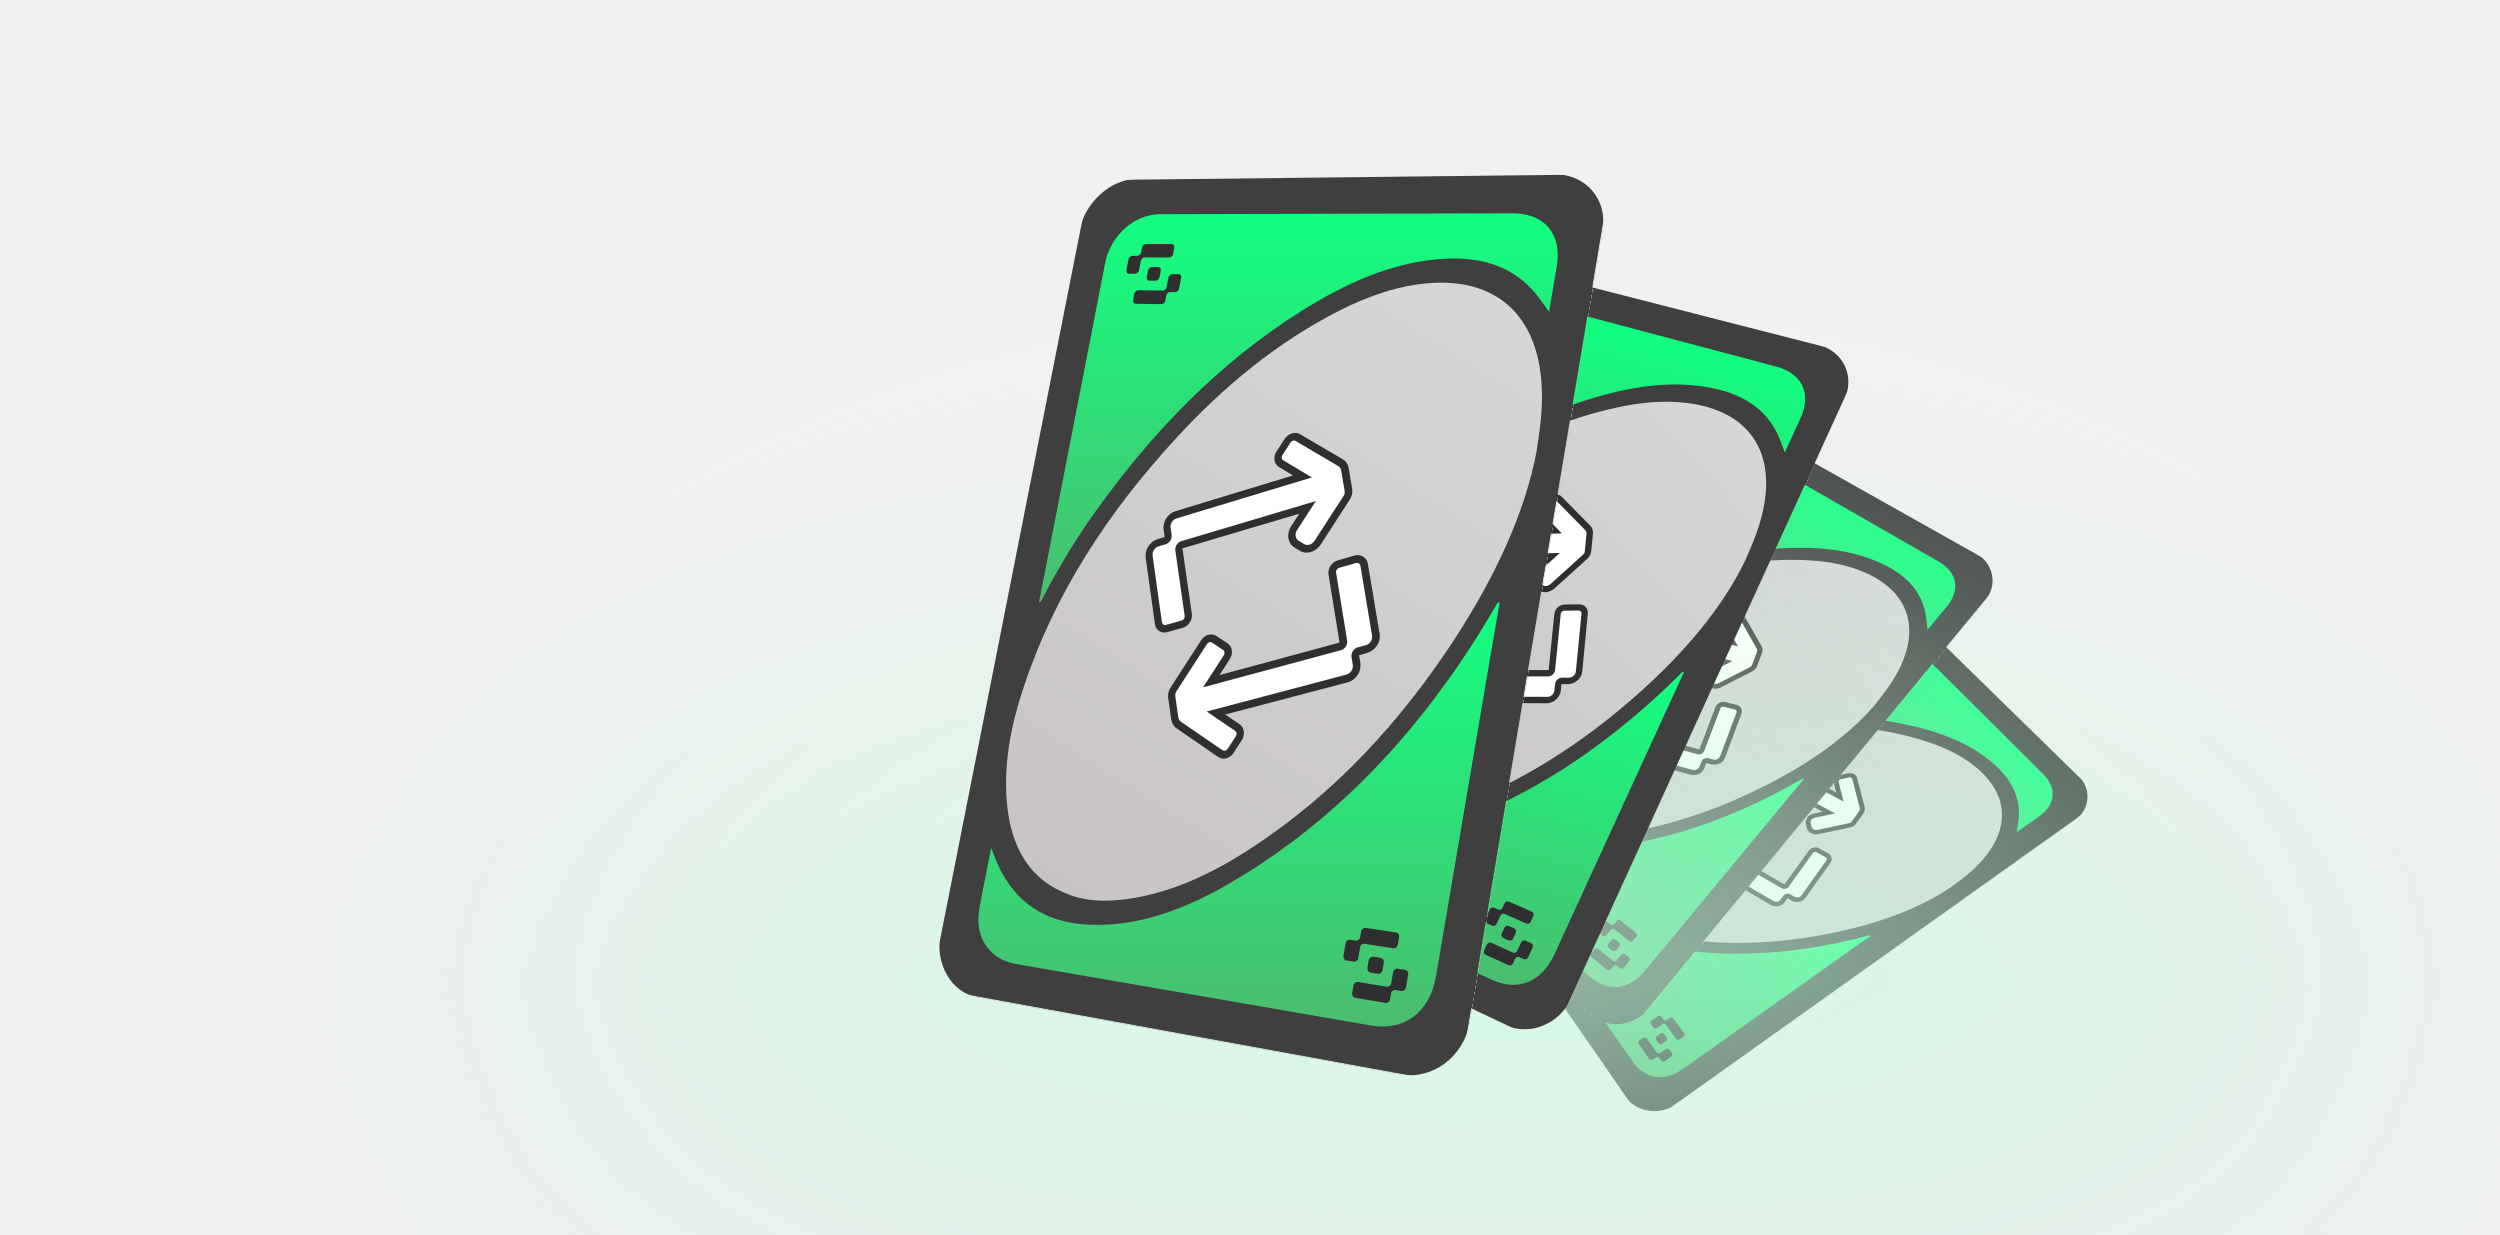
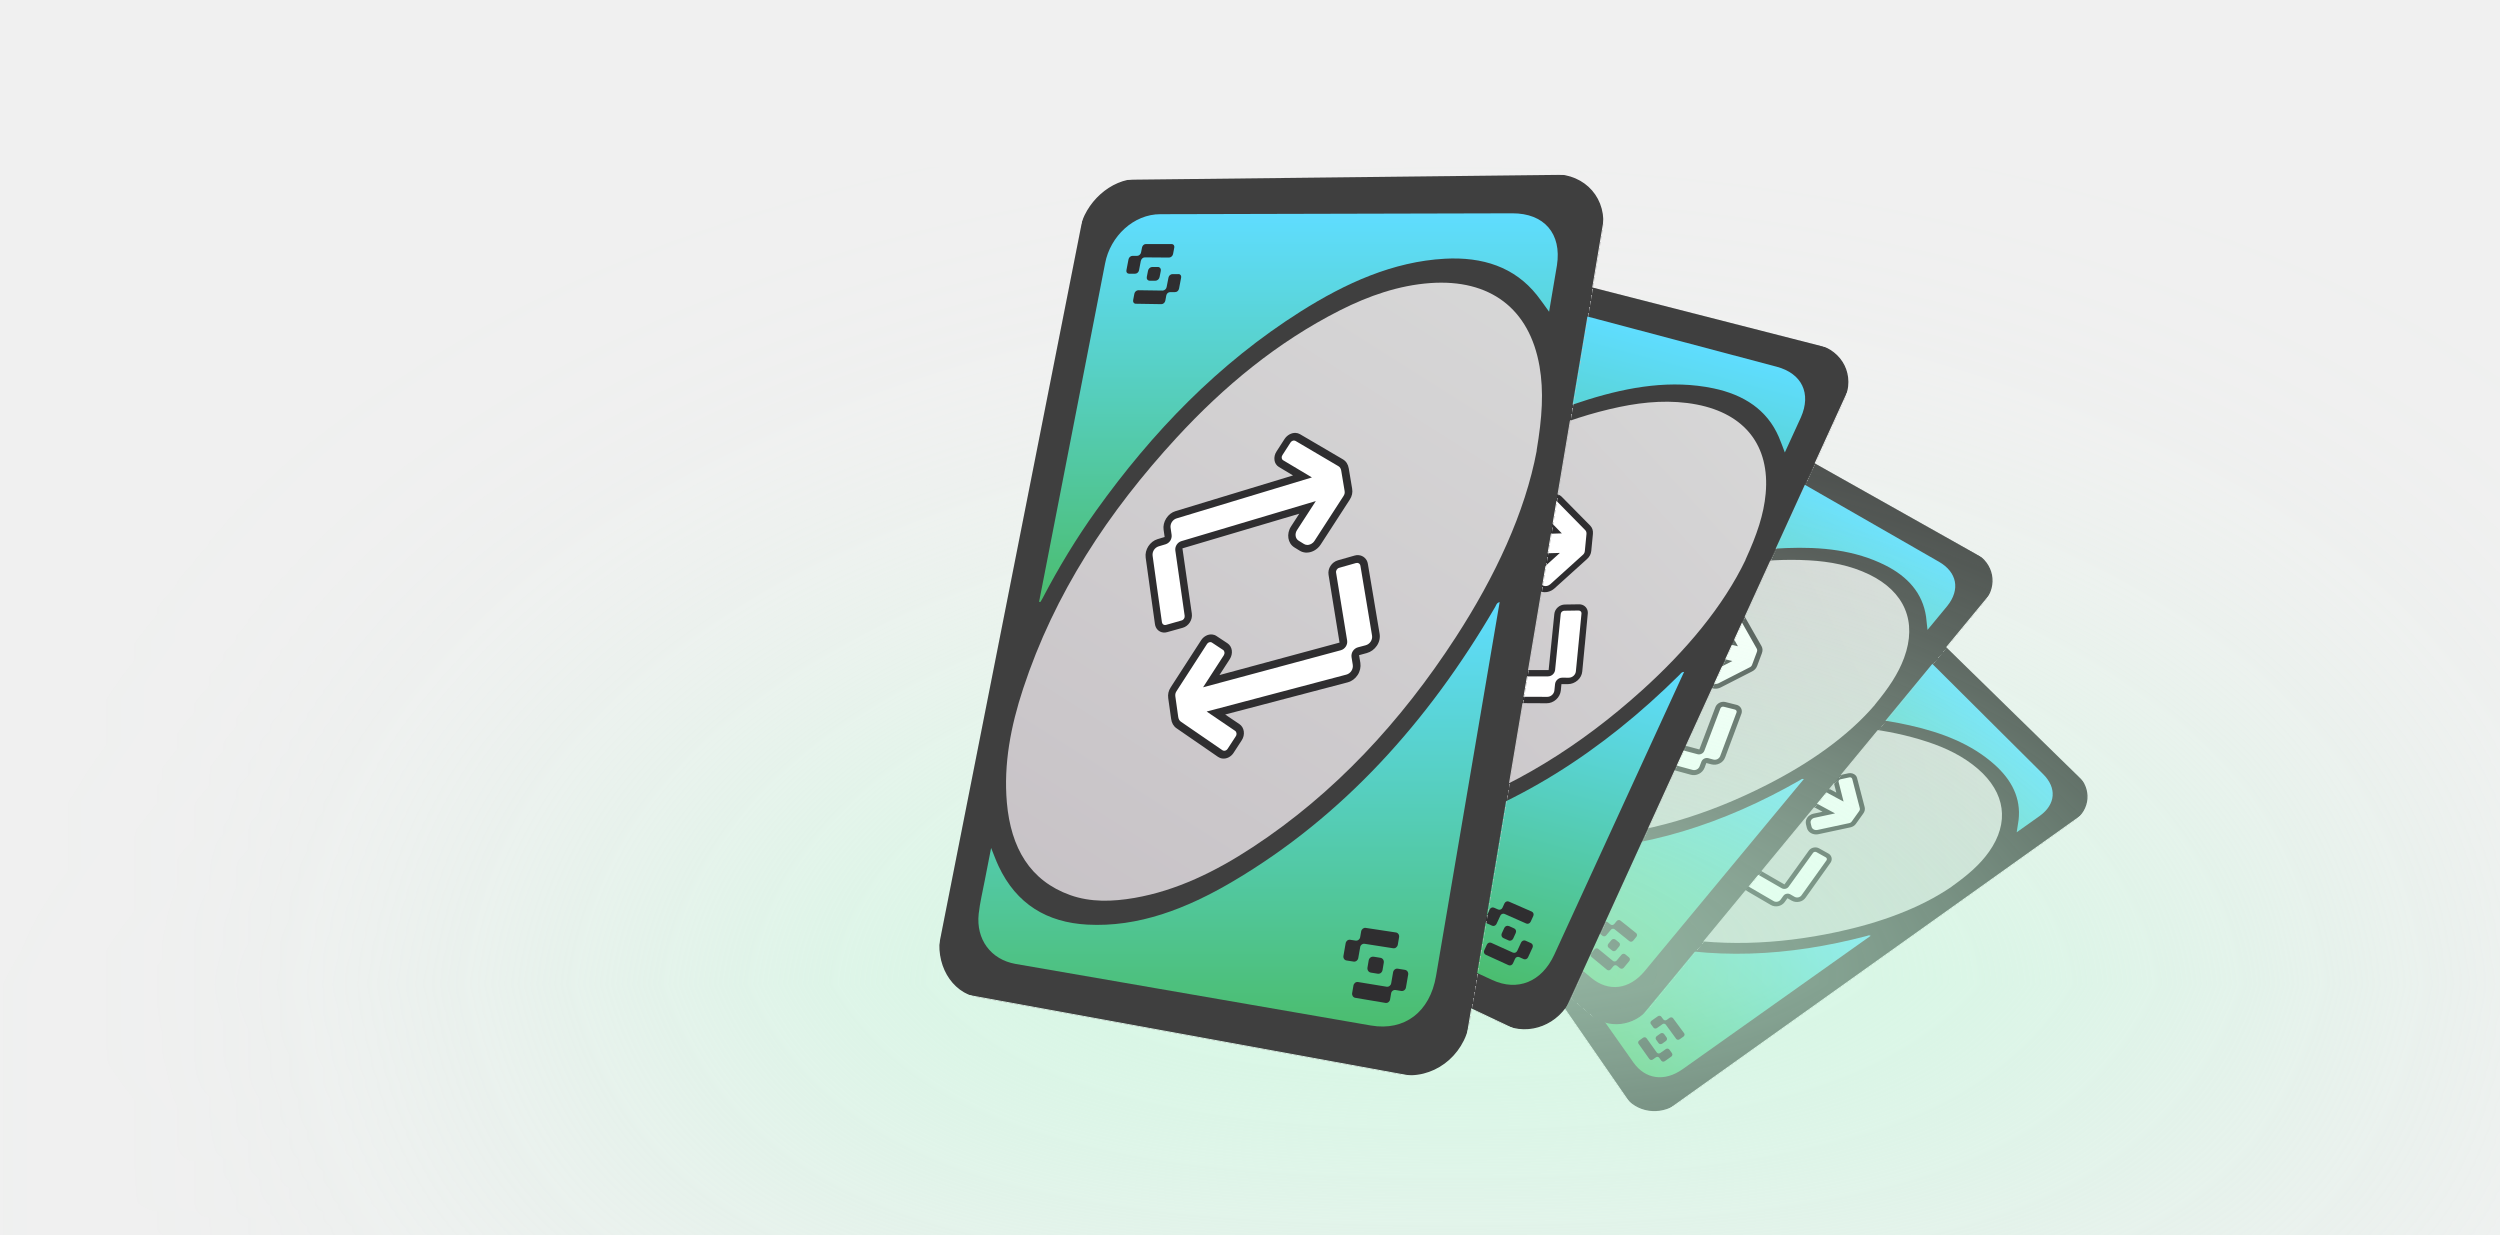
<svg xmlns="http://www.w3.org/2000/svg" xmlns:xlink="http://www.w3.org/1999/xlink" width="474" height="234" fill="none">
  <style>.B{fill:#fff}.C{fill:#2f2e30}.D{color-interpolation-filters:sRGB}.E{flood-opacity:0}.F{stroke:#fff}.G{fill:#3f3f3f}.H{stroke-width:.253}</style>
  <g clip-path="url(#W)">
    <mask id="A" maskUnits="userSpaceOnUse" x="279" y="111" width="117" height="100">
      <path d="M359.578 113.493l34.287 33.514c2.621 2.564 2.361 6.377-.613 8.495l-75.301 53.647c-3.262 2.326-7.688 1.658-9.844-1.461l-28.078-40.61c-1.758-2.54-.76-6.186 2.199-8.168l68.54-45.92c2.723-1.827 6.656-1.612 8.809.493l.001.01z" class="B F H" />
    </mask>
    <g mask="url(#A)">
      <g filter="url(#E)" class="G">
        <path d="M396.898 149.974l-39.806-38.919c-.774-.756-2.191-.828-3.168-.174l-75.116 50.321c-1.073.721-1.434 2.038-.807 2.941l32.594 47.157c.79 1.143 2.388 1.387 3.575.543l82.522-58.794c1.077-.765 1.162-2.148.206-3.085v.01z" />
      </g>
      <path d="M370.046 168.107c-6 4.109-13.659 6.874-21.785 8.608-11.404 2.434-22.691 2.839-33.65.569-5.072-1.048-9.794-2.689-13.793-5.505-2.106-1.487-3.931-3.207-5.001-5.459-2.103-4.44-1.003-8.671 2.37-12.699 2.875-3.428 6.564-5.919 10.608-7.96 10.33-5.215 21.361-7.468 32.945-7.948 8.043-.331 15.996.413 23.71 2.938 3.538 1.163 6.818 2.755 9.561 5.126 5.21 4.515 6.024 10.164 2.128 15.69-1.688 2.394-3.922 4.366-7.093 6.621v.019z" fill="url(#J)" />
      <path d="M317.17 139.883l2.27-1.525 30.691-20.674c2.626-1.79 6.336-1.685 8.511.499l28.742 28.6c2.607 2.587 2.387 5.696-.6 7.878l-4.42 3.142.358-2.321c.481-4.145-1.302-7.597-4.535-10.496-4.457-3.989-10.072-6.095-16.024-7.441-10.999-2.482-21.958-2.254-32.898-.445-3.93.648-7.773 1.602-11.561 2.793-.146.045-.287.075-.433.11l-.106-.125.005.005z" fill="url(#K)" />
      <path d="M354.681 177.432l-1.062.75-34.588 24.531c-3.431 2.434-7.068 1.944-9.339-1.271l-23.932-33.964c-1.67-2.377-1.234-5.249 1.081-7.102 1.007-.805 2.13-1.485 3.202-2.215l3.17-2.133-.865 2.063c-1.673 4.612-.62 8.583 2.445 12.011 3.919 4.377 9.372 6.806 15.453 8.367 14.168 3.64 28.84 2.9 43.682-1.008.218-.058.42-.219.748-.034l.005.005z" fill="url(#L)" />
      <path d="M317 199.681l-.493-.684c-.148-.205-.443-.243-.664-.092l-1.057.745c-.216.156-.511.109-.659-.096l-1.944-2.707c-.148-.205-.437-.237-.654-.091l-.725.514c-.217.156-.278.438-.13.643l2.047 2.877a.47.47 0 0 0 .653.091l.587-.415a.45.45 0 0 1 .639.105l.382.534c.147.205.447.248.664.092l1.23-.868c.216-.156.272-.443.124-.648zm-1.814-5.495c.216-.156.511-.109.654.091l1.958 2.683c.147.205.442.242.663.091l.726-.514c.216-.156.272-.443.12-.643l-2.085-2.828c-.142-.2-.437-.237-.654-.092l-.552.392a.47.47 0 0 1-.654-.091l-.376-.51c-.143-.2-.438-.237-.649-.086l-1.216.854c-.216.155-.262.433-.115.628l.488.67c.143.199.437.237.654.091l1.048-.736h-.01zm.331 1.865l.468.649c.157.215.097.517-.134.677l-.696.496c-.231.16-.541.117-.689-.097l-.473-.655c-.152-.21-.092-.512.134-.677l.692-.49c.23-.161.535-.113.688.097h.01zm39.732-71.495l-.504-.503c-.146-.156-.421-.173-.608-.046l-.924.622c-.192.132-.462.11-.613-.041l-1.949-2.007c-.146-.146-.416-.168-.604-.041l-.63.429c-.187.127-.225.356-.079.502l2.055 2.122c.151.151.416.168.608.036l.51-.348a.46.46 0 0 1 .589.055l.388.387c.141.161.416.178.608.046l1.073-.73c.192-.132.22-.351.074-.507l.006.024zm-1.997-4.163c.187-.127.462-.11.603.041l1.959 1.988c.151.151.426.168.613.041l.63-.429c.188-.127.221-.352.07-.503l-2.089-2.088c-.136-.156-.411-.173-.599-.046l-.485.325c-.188.127-.463.11-.604-.041l-.377-.378c-.146-.146-.416-.168-.604-.04l-1.063.72c-.187.127-.216.347-.07.493l.494.493c.141.151.411.173.598.046l.909-.617.015-.005zm.42 1.422l.478.478c.151.161.113.4-.084.537l-.611.409c-.197.137-.486.114-.642-.042l-.478-.478c-.147-.165-.114-.4.088-.531l.611-.41c.197-.136.487-.114.638.037z" class="C" />
      <path d="M325.151 152.26a.73.73 0 0 1-.001-.916l2.539-3.365 2.123-2.807a1.51 1.51 0 0 1 1.865-.405l.745.402a.51.51 0 0 0 .624-.14l.505-.677c.199-.269.507-.456.858-.535a1.44 1.44 0 0 1 1.007.13l13.422 7.176-.702-2.791c-.105-.429.206-.862.708-.97l1.685-.366c.345-.074.715.029.928.27.085.085.137.194.17.313l1.442 5.544c.077.295.007.607-.191.896l-1.382 1.936c-.198.278-.459.438-.819.516l-6.013 1.282c-.526.114-1.084-.053-1.403-.429-.121-.141-.209-.305-.248-.477l-.166-.7c-.155-.661.332-1.328 1.082-1.484l2.804-.6-13.28-7.196a.52.52 0 0 0-.628.135l-4.557 6.077c-.289.379-.853.501-1.256.269l-1.641-.916a.8.8 0 0 1-.221-.182l.001.01z" class="B" />
      <path d="M351.095 147.525a.4.4 0 0 1 .088.155l1.433 5.543c.054.207-.004.406-.131.584l-1.383 1.936c-.132.183-.281.282-.52.329l-6.008 1.287c-.371.078-.731-.044-.939-.29-.081-.09-.137-.194-.165-.318l-.166-.699c-.105-.439.221-.886.722-.995l3.906-.834-14.225-7.692a1.01 1.01 0 0 0-1.251.275l-4.557 6.076c-.141.193-.424.253-.628.135l-1.636-.911c-.044-.025-.079-.051-.11-.091-.106-.125-.111-.311-.003-.46l2.544-3.379 2.118-2.803a1.01 1.01 0 0 1 1.247-.27l.745.402a1.01 1.01 0 0 0 1.246-.27l.506-.677a1.01 1.01 0 0 1 1.247-.27l14.366 7.691-.944-3.738c-.054-.217.101-.433.355-.485l1.684-.366a.5.5 0 0 1 .469.136m.736-.505c-.328-.356-.876-.513-1.397-.405l-1.685.366c-.36.079-.663.271-.867.545a1.07 1.07 0 0 0-.19.906l.461 1.844-12.483-6.665c-.397-.217-.874-.274-1.341-.169s-.877.353-1.147.714l-.505.676-.746-.402c-.81-.438-1.925-.199-2.483.54l-2.113 2.798-.01.01-2.534 3.359c-.326.428-.326.981-.002 1.372.091.11.201.201.331.273l1.636.921c.611.345 1.459.162 1.889-.409l4.556-6.087 12.342 6.696-1.705.365c-.998.213-1.645 1.101-1.44 1.974l.166.7a1.5 1.5 0 0 0 .331.645c.43.497 1.17.722 1.872.575l6.018-1.287c.482-.1.848-.334 1.107-.705l1.383-1.936c.273-.384.36-.803.256-1.203l-1.448-5.548c-.043-.168-.131-.332-.257-.468l.005.005z" class="C" />
      <path d="M319.731 167.344a.74.74 0 0 1-.146-.327l-1.056-5.72c-.052-.3.027-.611.245-.899l1.446-1.92c.204-.274.464-.433.81-.507l6.315-1.362c.345-.074.701.034.903.284a.73.73 0 0 1 .156.318l.305 1.487c.045.217-.008.431-.15.623a.99.99 0 0 1-.592.371l-3.224.686 13.333 7.668c.218.123.511.062.652-.139l4.631-6.423c.283-.394.867-.515 1.305-.278l1.745.973c.089.051.169.112.24.192.243.281.258.668.036.971l-2.557 3.584-2.175 3.051a1.54 1.54 0 0 1-1.977.417l-.797-.462c-.109-.062-.232-.08-.358-.054s-.233.092-.304.192l-.524.736c-.434.605-1.325.791-1.972.411l-13.494-7.867.558 2.904c.086.448-.25.904-.751 1.013l-1.7.361c-.355.073-.711-.044-.909-.299l.006.015z" class="B" />
      <path d="M346.279 162.64c.116.136.131.332.018.486l-2.567 3.593-2.171 3.037c-.288.408-.882.529-1.32.273l-.796-.463c-.433-.251-1.022-.125-1.315.278l-.528.73c-.293.404-.882.53-1.315.278l-14.395-8.377.742 3.879c.045.227-.125.457-.378.509l-1.7.361c-.18.039-.358-.025-.454-.15a.42.42 0 0 1-.078-.163l-1.061-5.715c-.035-.206.029-.401.166-.588l1.446-1.92a.83.83 0 0 1 .52-.328l6.32-1.358c.181-.039.354.02.455.14.04.04.061.1.073.159l.304 1.487c.045.217-.12.442-.368.499l-4.305.922 14.239 8.202c.432.251 1.022.125 1.31-.274l4.63-6.432c.141-.202.434-.262.652-.139l1.746.973c.044.026.084.056.115.096m.745-.523c-.096-.116-.217-.217-.356-.289l-1.745-.973c-.318-.175-.687-.229-1.057-.151s-.683.28-.886.564l-4.63 6.422-12.432-7.138 2.138-.457c.36-.078.678-.275.886-.554a1.15 1.15 0 0 0 .219-.934l-.304-1.487c-.035-.178-.117-.337-.229-.477-.308-.366-.837-.532-1.358-.423l-6.31 1.357a1.77 1.77 0 0 0-1.103.69l-1.447 1.92c-.288.379-.4.792-.325 1.201l1.051 5.714a1.11 1.11 0 0 0 .224.491c.299.385.838.561 1.364.448l1.699-.36c.365-.074.683-.281.896-.564s.296-.628.229-.954l-.376-1.929 12.589 7.353c.418.246.925.324 1.422.22a2.01 2.01 0 0 0 1.208-.766l.524-.735.801.458c.423.241.929.319 1.431.219s.93-.376 1.203-.77l2.171-3.046.009-.01 2.553-3.589c.321-.452.295-1.04-.064-1.456l.005.005z" class="C" />
    </g>
  </g>
  <g clip-path="url(#X)">
    <mask id="B" maskUnits="userSpaceOnUse" x="259" y="78" width="119" height="117">
      <path d="M329.224 79.493l45.229 25.431c3.458 1.946 4.255 6.004 1.74 9.052l-63.69 77.171c-2.759 3.346-7.572 3.887-10.7 1.23l-40.726-34.587c-2.55-2.163-2.527-6.254.01-9.154l58.787-67.201c2.334-2.672 6.506-3.55 9.347-1.952l.003.01z" class="B F H" />
    </mask>
    <g mask="url(#B)">
      <g filter="url(#F)" class="G">
        <path d="M378.455 107.175l-52.512-29.534c-1.022-.573-2.524-.252-3.361.706l-64.428 73.644c-.92 1.053-.928 2.531-.02 3.3l47.281 40.166c1.146.974 2.885.781 3.89-.434l69.796-84.576c.911-1.1.612-2.57-.649-3.282l.003.01z" />
      </g>
      <path d="M355.465 133.653c-5.122 5.975-12.353 11.011-20.362 15.1-11.24 5.739-22.925 9.324-35.016 10.02-5.597.325-10.992-.068-15.961-1.892-2.619-.964-5.008-2.25-6.757-4.305-3.442-4.052-3.478-8.783-1.08-13.938 2.046-4.39 5.204-8.027 8.86-11.293 9.337-8.345 20.238-13.79 32.213-17.537 8.314-2.599 16.837-4.049 25.607-3.57 4.025.226 7.9.971 11.431 2.681 6.711 3.26 9.145 8.937 6.62 15.806-1.095 2.975-2.877 5.662-5.561 8.907l.006.021z" fill="url(#M)" />
      <path d="M292.285 118.959l1.946-2.23 26.292-30.208c2.243-2.607 6.151-3.536 9.036-1.862l38.057 21.846c3.45 1.975 4.091 5.286 1.58 8.403l-3.741 4.523-.276-2.527c-.659-4.467-3.489-7.576-7.68-9.701-5.777-2.922-12.237-3.551-18.836-3.291-12.192.487-23.585 3.794-34.515 8.751-3.926 1.778-7.676 3.851-11.302 6.157-.14.088-.279.159-.422.237l-.146-.101.007.003z" fill="url(#N)" />
      <path d="M342.015 147.704l-.9 1.082-29.286 35.331c-2.904 3.506-6.844 4.012-10.119 1.287l-34.53-28.801c-2.412-2.016-2.761-5.141-.859-7.726.827-1.124 1.81-2.149 2.726-3.213l2.717-3.117c-.131.936-.262 1.669-.327 2.399-.456 5.29 1.756 9.146 5.921 11.87 5.322 3.478 11.703 4.49 18.496 4.418 15.831-.164 30.962-5.046 45.381-13.289.213-.121.378-.346.773-.244l.007.003z" fill="url(#O)" />
      <path d="M308.856 181.516l-.708-.577c-.212-.173-.53-.129-.719.091l-.897 1.075c-.182.223-.504.256-.716.084l-2.79-2.286c-.212-.172-.524-.125-.709.088l-.614.741c-.183.223-.167.536.044.708l2.945 2.434c.212.173.531.129.709-.088l.497-.598c.182-.224.486-.242.698-.069l.549.452c.211.172.537.133.719-.091l1.043-1.251c.182-.224.16-.54-.051-.713zm-3.435-5.236c.182-.223.504-.257.709-.088l2.798 2.256c.212.173.531.13.72-.09l.614-.741c.183-.223.16-.539-.055-.706l-2.971-2.372c-.205-.169-.524-.126-.709.088l-.468.564c-.179.217-.497.26-.709.087l-.536-.427c-.205-.169-.524-.125-.702.092l-1.032 1.233c-.183.223-.153.526.055.689l.698.563c.205.169.524.125.709-.088l.889-1.062-.01.002zm.867 1.858l.671.547c.225.181.246.514.05.746l-.59.713c-.196.232-.531.274-.746.091l-.678-.551c-.218-.177-.24-.51-.05-.746l.586-.706c.196-.232.528-.268.746-.092l.011-.002zm21.51-85.867l-.667-.385c-.197-.122-.489-.063-.649.123l-.791.908c-.165.192-.453.244-.653.129l-2.6-1.552c-.194-.112-.482-.059-.642.126l-.539.624c-.16.185-.136.436.058.547l2.743 1.643c.2.115.482.059.646-.133l.435-.507a.5.5 0 0 1 .631-.107l.514.297c.193.128.485.069.649-.123l.917-1.064c.164-.192.132-.429-.065-.551l.013.024zm-3.256-3.792c.161-.186.453-.244.643-.126l2.604 1.529c.2.116.492.057.653-.129l.538-.624c.161-.186.132-.429-.068-.545l-2.769-1.598c-.186-.124-.478-.065-.638.12l-.417.476c-.161.186-.453.244-.642.126l-.501-.289c-.193-.112-.482-.059-.642.126l-.909 1.051c-.161.185-.129.423.065.535l.653.377c.19.118.479.065.639-.12l.777-.9.014-.009zm.839 1.368l.634.366c.203.126.23.386.063.584l-.524.599c-.168.198-.477.256-.684.136l-.634-.366c-.199-.132-.23-.386-.056-.58l.524-.599c.168-.198.477-.256.677-.14z" class="C" />
      <path d="M304.093 129.662a.79.79 0 0 1-.256-.957l1.711-4.229 1.433-3.529c.286-.695 1.103-1.125 1.836-.946l.892.212a.55.55 0 0 0 .612-.321l.339-.849c.132-.337.402-.619.746-.8s.732-.235 1.09-.146l16.04 3.741-1.516-2.72c-.229-.419-.025-.959.469-1.213l1.659-.854c.34-.174.756-.17 1.045.022.114.066.199.165.266.28l3.061 5.391c.163.288.177.633.051.99l-.903 2.411c-.129.347-.356.587-.711.77l-5.927 3.024c-.518.266-1.148.247-1.586-.056a1.2 1.2 0 0 1-.393-.429l-.37-.685c-.347-.647-.025-1.482.715-1.855l2.764-1.412-15.899-3.803a.56.56 0 0 0-.618.317l-3.062 7.629c-.195.477-.751.762-1.237.633l-1.972-.498c-.102-.024-.192-.068-.282-.128l.003.01z" class="B" />
      <path d="M329.89 117.445a.45.45 0 0 1 .134.137l3.051 5.393c.115.202.11.426.027.648l-.903 2.411a.83.83 0 0 1-.452.489l-5.92 3.029c-.365.185-.777.158-1.063-.04a.76.76 0 0 1-.261-.286l-.37-.686c-.232-.429-.017-.987.477-1.241l3.848-1.967-17.024-4.056c-.493-.116-1.039.167-1.231.638l-3.061 7.629c-.094.24-.372.383-.619.317l-1.965-.495a.37.37 0 0 1-.141-.064c-.146-.101-.203-.295-.131-.481l1.712-4.244 1.429-3.523c.188-.465.734-.748 1.227-.632l.892.212c.494.116 1.04-.167 1.228-.631l.339-.85c.188-.464.734-.747 1.227-.631l17.172 4.015-2.033-3.643c-.118-.211-.016-.481.234-.606l1.659-.854a.54.54 0 0 1 .528.01m.628-.733c-.443-.281-1.06-.292-1.574-.032l-1.659.854c-.354.183-.617.469-.753.812s-.112.702.054 1l.999 1.799-14.916-3.471a2.08 2.08 0 0 0-1.449.199c-.46.241-.818.615-.999 1.067l-.339.849-.892-.211c-.969-.231-2.068.331-2.444 1.26l-1.426 3.517-.007.013-1.708 4.221c-.222.538-.066 1.117.382 1.434a1.26 1.26 0 0 0 .422.194l1.968.504c.736.189 1.571-.24 1.86-.957l3.059-7.639 14.776 3.542-1.679.86c-.984.502-1.411 1.612-.953 2.466l.37.686a1.64 1.64 0 0 0 .526.582c.589.398 1.426.427 2.118.076l5.931-3.031c.476-.239.792-.587.96-1.046l.903-2.412c.178-.478.151-.94-.069-1.329l-3.068-5.395c-.092-.163-.23-.31-.4-.416l.007.004z" class="C" />
      <path d="M302.651 146.948a.81.81 0 0 1-.244-.301l-2.706-5.683c-.138-.299-.142-.647.004-1.009l.975-2.412c.136-.343.363-.583.704-.757l6.22-3.192c.34-.174.742-.162 1.024.043.106.078.195.172.252.289l.735 1.469c.107.214.112.453.018.693a1.07 1.07 0 0 1-.516.554l-3.177 1.62 16.085 4.281a.55.55 0 0 0 .643-.328l3.041-8.011c.186-.491.763-.781 1.287-.656l2.097.528a1.02 1.02 0 0 1 .305.134c.332.226.457.626.309 1.005l-1.669 4.463-1.419 3.798c-.285.755-1.157 1.203-1.95.99l-.962-.26c-.132-.034-.265-.019-.39.044s-.218.161-.263.286l-.342.915a1.66 1.66 0 0 1-1.946.983l-16.311-4.444 1.398 2.879c.215.445-.008 1.016-.502 1.27l-1.675.853c-.351.176-.756.153-1.035-.058l.01.014z" class="B" />
      <path d="M329.087 134.595a.42.42 0 0 1 .155.503l-1.677 4.475-1.419 3.783a1.1 1.1 0 0 1-1.303.654l-.962-.26a1.11 1.11 0 0 0-1.296.659l-.348.911a1.11 1.11 0 0 1-1.297.659l-17.394-4.725 1.862 3.847c.111.225-.003.513-.253.638l-1.675.853c-.178.092-.382.075-.517-.029-.05-.037-.092-.087-.128-.149l-2.709-5.677c-.094-.206-.083-.427.008-.661l.975-2.412c.093-.224.222-.369.451-.489l6.227-3.189c.177-.091.374-.079.514.019.053.03.092.087.12.145l.736 1.47c.107.213-.002.496-.246.625l-4.241 2.169 17.181 4.585c.523.142 1.104-.155 1.293-.652l3.039-8.021c.091-.251.379-.396.643-.328l2.097.528c.054.014.104.035.147.068m.632-.756c-.133-.093-.287-.166-.452-.202l-2.097-.528a1.65 1.65 0 0 0-1.148.138c-.365.185-.635.484-.768.837l-3.041 8.011-14.996-3.98 2.107-1.076c.355-.183.632-.478.771-.827s.13-.718-.032-1.039l-.735-1.469a1.18 1.18 0 0 0-.372-.434c-.425-.296-1.024-.321-1.539-.062l-6.216 3.186c-.466.237-.775.572-.959 1.03l-.975 2.413c-.195.477-.196.94-.003 1.346l2.699 5.679c.085.176.209.331.371.45.421.319 1.033.353 1.551.087l1.676-.853a1.61 1.61 0 0 0 .778-.84c.143-.355.134-.74-.027-1.061l-.933-1.912 15.22 4.161c.506.14 1.057.079 1.547-.169s.86-.658 1.049-1.139l.341-.915.966.254a2.24 2.24 0 0 0 1.557-.171c.497-.244.867-.654 1.042-1.142l1.416-3.793.007-.012 1.663-4.467c.209-.562.017-1.17-.475-1.505l.007.004z" class="C" />
    </g>
  </g>
  <g filter="url(#G)">
    <ellipse cx="275.5" cy="240.866" rx="167.5" ry="101.5" fill="url(#P)" />
  </g>
  <g clip-path="url(#Y)">
    <mask id="C" maskUnits="userSpaceOnUse" x="220" y="49" width="131" height="147">
      <path d="M281.884 49.384l62.674 16.031c4.792 1.227 7.062 5.858 5.016 10.34L297.777 189.24c-2.243 4.919-7.865 7.123-12.488 4.933l-60.206-28.509c-3.768-1.782-5.061-6.716-2.941-11.028l49.11-99.896c1.949-3.971 6.689-6.374 10.626-5.367l.006.011z" class="B F H" />
    </mask>
    <g mask="url(#C)">
      <g filter="url(#H)" class="G">
        <path d="M350.105 66.835l-72.768-18.622c-1.415-.36-3.12.511-3.82 1.934l-53.824 109.475c-.768 1.566-.301 3.349 1.041 3.981l69.899 33.114c1.695.802 3.727.009 4.544-1.778l56.762-124.372c.742-1.619-.092-3.293-1.841-3.743l.007.011z" />
      </g>
      <path d="M330.962 106.139c-4.24 8.848-11.323 17.246-19.649 24.755-11.683 10.538-24.599 18.625-38.935 23.366-6.634 2.197-13.258 3.465-19.831 2.872-3.465-.317-6.757-1.095-9.526-3.005-5.454-3.769-7.023-9.455-5.798-16.437 1.046-5.946 3.676-11.345 7.025-16.458 8.551-13.062 19.922-23.137 33.133-31.513 9.175-5.812 18.971-10.309 29.687-12.562 4.919-1.027 9.826-1.38 14.63-.46 9.134 1.76 13.896 7.812 13.073 16.898-.359 3.936-1.638 7.746-3.823 12.521l.014.023z" fill="url(#Q)" />
      <path d="M250.137 108.831l1.623-3.314 21.915-44.862c1.86-3.863 6.267-6.243 10.281-5.158l52.88 14.028c4.792 1.265 6.632 5.046 4.614 9.61l-3.046 6.654c-.432-1.133-.761-2.059-1.147-2.954-2.235-5.167-6.647-7.998-12.38-9.204-7.899-1.655-15.881-.328-23.745 2.115-14.525 4.52-27.177 12.179-38.74 21.675-4.155 3.409-8.002 7.116-11.625 11.062-.14.151-.284.282-.431.422l-.209-.075.01.002z" fill="url(#R)" />
      <path d="M319.3 127.401l-.735 1.593-23.867 51.998c-2.366 5.159-6.947 7.04-11.77 4.815l-50.877-23.542c-3.555-1.65-4.983-5.301-3.528-9.027.633-1.621 1.487-3.172 2.247-4.749l2.265-4.63c.144 1.169.224 2.094.381 2.994 1.157 6.517 5.066 10.447 10.961 12.384 7.531 2.471 15.542 1.631 23.7-.648 19.011-5.305 35.657-16.067 50.362-30.646.216-.215.343-.539.851-.544l.01.002z" fill="url(#S)" />
      <path d="M290.279 178.818l-1.038-.466c-.311-.14-.681.015-.838.341l-.732 1.584c-.148.327-.524.471-.835.332l-4.098-1.852c-.31-.14-.671.018-.825.335l-.501 1.09c-.148.328-.028.699.282.839l4.332 1.98c.311.14.68-.016.826-.335l.404-.88c.148-.328.508-.448.819-.308l.806.366c.311.14.69-.013.838-.341l.852-1.844c.147-.327.019-.701-.292-.841zm-5.826-5.197c.147-.328.524-.472.825-.334l4.098 1.814c.311.139.681-.016.837-.341l.501-1.091c.148-.327.019-.701-.294-.832l-4.343-1.899c-.302-.137-.671.018-.826.335l-.381.83c-.145.319-.515.475-.826.335l-.783-.342c-.302-.137-.671.018-.816.337l-.845 1.818c-.148.328-.015.684.289.812l1.022.453c.301.137.671-.018.826-.335l.728-1.566-.012.006zm1.642 1.957l.985.443c.329.145.462.538.301.881l-.48 1.049c-.162.343-.552.502-.87.351l-.994-.445c-.32-.143-.453-.536-.301-.882l.478-1.04c.161-.343.549-.493.869-.351l.012-.006zM284.29 65.232l-.927-.249c-.276-.083-.609.082-.742.357l-.66 1.349a.67.67 0 0 1-.745.366l-3.631-1.03c-.27-.072-.6.084-.733.36l-.447.926c-.133.275-.023.568.246.641l3.834 1.093c.278.075.599-.084.735-.368l.36-.751c.136-.284.459-.414.726-.333l.714.191c.274.092.606-.073.742-.357l.76-1.576c.136-.284.021-.56-.255-.643l.023.025zm-5.142-3.516c.133-.275.466-.44.732-.359l3.63 1.001c.278.075.611-.091.744-.366l.447-.926c.134-.275.021-.56-.257-.634l-3.85-1.032c-.265-.09-.597.075-.731.351l-.348.707c-.134.275-.466.44-.733.359l-.696-.186c-.269-.072-.599.084-.733.359l-.755 1.559c-.134.275-.019.551.25.623l.909.244c.267.081.597-.076.731-.351l.646-1.334.014-.015zm1.449 1.378l.882.236c.285.086.402.39.264.683l-.437.891a.71.71 0 0 1-.78.385l-.881-.236c-.283-.095-.402-.39-.255-.681l.438-.891c.138-.293.491-.462.769-.387z" class="C" />
      <path d="M267.809 117.909c-.424-.161-.678-.587-.618-1.07l.697-5.644.587-4.713c.119-.928.965-1.71 1.905-1.731l1.143-.033a.68.68 0 0 0 .633-.584l.135-1.132c.05-.448.284-.875.64-1.203s.806-.519 1.265-.528l20.524-.67-2.703-2.788c-.412-.43-.339-1.146.173-1.611l1.722-1.564c.354-.32.856-.449 1.266-.311.158.042.292.135.41.251l5.426 5.505c.289.294.418.705.381 1.176l-.309 3.195c-.044.459-.24.821-.608 1.156l-6.162 5.555c-.538.487-1.303.668-1.929.444-.236-.082-.449-.215-.611-.39l-.666-.706c-.627-.667-.509-1.775.262-2.464l2.873-2.593-20.373.551a.7.7 0 0 0-.643.581l-1.225 10.175c-.081.638-.659 1.161-1.286 1.163l-2.535.036c-.13.003-.253-.02-.381-.064l.007.011z" class="B" />
      <path d="M294.932 94.874c.075.02.142.066.207.121l5.414 5.511c.203.205.27.477.241.771l-.31 3.195a1.04 1.04 0 0 1-.385.735l-6.153 5.557c-.38.341-.884.442-1.292.295a.95.95 0 0 1-.408-.26l-.666-.706c-.418-.442-.339-1.184.174-1.649l4-3.61-21.81.608a1.37 1.37 0 0 0-1.277 1.165l-1.225 10.175a.67.67 0 0 1-.643.582l-2.526.039c-.07 0-.128-.006-.19-.033-.209-.074-.34-.289-.314-.536l.692-5.664.585-4.704a1.36 1.36 0 0 1 1.274-1.156l1.142-.033c.632-.019 1.198-.537 1.275-1.157l.134-1.132c.077-.62.643-1.137 1.274-1.156l21.976-.705-3.624-3.731c-.211-.217-.175-.574.086-.806l1.722-1.564c.184-.167.437-.222.639-.158m.52-1.085c-.624-.195-1.37-.009-1.906.469l-1.722 1.564c-.368.335-.592.764-.645 1.221s.092.882.388 1.187l1.783 1.843-19.082.633c-.611.015-1.206.27-1.682.708s-.786 1.005-.858 1.607l-.134 1.132-1.142.033a2.72 2.72 0 0 0-2.537 2.306l-.582 4.696-.005.017-.695 5.636c-.093.719.281 1.365.923 1.603a1.56 1.56 0 0 0 .571.097l2.533-.028a2.04 2.04 0 0 0 1.931-1.753l1.218-10.186 18.938-.502-1.745 1.577c-1.023.922-1.179 2.396-.352 3.278l.666.706c.225.239.496.415.823.531.837.29 1.854.054 2.574-.591l6.165-5.564c.496-.442.765-.963.818-1.571l.309-3.195c.061-.634-.121-1.181-.511-1.578l-5.436-5.507a1.48 1.48 0 0 0-.616-.372l.01.002z" class="C" />
      <path d="M271.652 139.191c-.153-.059-.285-.161-.391-.283l-5.092-5.971c-.263-.316-.38-.733-.32-1.216l.395-3.22c.053-.456.249-.818.603-1.138l6.46-5.852c.354-.319.842-.433 1.248-.278.153.06.29.144.396.267l1.359 1.532c.199.223.282.509.246.829-.034.311-.193.607-.442.833l-3.304 2.976 20.752-.034c.339-.004.639-.272.668-.603l1.078-10.629c.066-.651.667-1.187 1.338-1.205l2.695-.041c.14 0 .274.017.411.063a1.03 1.03 0 0 1 .697 1.11l-.57 5.913-.484 5.033c-.099 1-1.005 1.822-2.029 1.821l-1.242-.003c-.169.001-.325.063-.456.179s-.21.264-.224.429l-.116 1.213a2.07 2.07 0 0 1-2.027 1.812l-21.076-.09 2.612 3.017c.402.466.318 1.225-.194 1.691l-1.743 1.567c-.366.326-.86.429-1.264.265l.016.013z" class="B" />
      <path d="M299.502 115.785a.52.52 0 0 1 .348.555l-.575 5.931-.488 5.012c-.06.672-.673 1.214-1.358 1.21l-1.242-.003c-.676-.002-1.279.542-1.349 1.211l-.125 1.21c-.07.669-.673 1.214-1.349 1.212l-22.471-.078 3.483 4.033c.206.234.163.618-.098.85l-1.743 1.567c-.184.168-.435.213-.632.132a.58.58 0 0 1-.201-.138l-5.095-5.962c-.18-.218-.237-.488-.203-.799l.395-3.219c.04-.3.148-.516.386-.735l6.469-5.85c.184-.167.426-.215.625-.143.074.02.139.075.192.136l1.36 1.533c.199.222.158.598-.094.832l-4.408 3.981 22.17-.023a1.38 1.38 0 0 0 1.347-1.202l1.071-10.64c.029-.332.33-.6.668-.603l2.696-.041c.07 0 .137.009.2.035m.517-1.114a1.58 1.58 0 0 0-.61-.098l-2.696.041a2.05 2.05 0 0 0-1.337.536c-.38.341-.609.789-.655 1.257l-1.078 10.628-19.342.046 2.19-1.976c.368-.334.607-.779.662-1.245s-.076-.906-.374-1.24l-1.359-1.532c-.16-.184-.364-.314-.589-.403-.607-.219-1.337-.056-1.873.422l-6.457 5.843c-.485.435-.749.939-.823 1.55l-.396 3.219c-.081.638.068 1.196.431 1.623l5.082 5.968c.16.184.359.332.593.423.61.248 1.358.09 1.896-.397l1.743-1.567c.377-.333.609-.789.666-1.263s-.077-.935-.376-1.269l-1.74-2.002 19.671.1c.655.006 1.299-.246 1.809-.702s.824-1.07.896-1.71l.116-1.213 1.244-.005c.657-.003 1.301-.254 1.821-.709s.833-1.067.886-1.712l.481-5.024.005-.017.561-5.916c.07-.744-.357-1.415-1.057-1.659l.009.003z" class="C" />
    </g>
  </g>
  <mask id="D" maskUnits="userSpaceOnUse" x="178" y="33" width="126" height="171">
    <path d="M215.641 34.065l78.887-.899c6.033-.067 10.167 4.671 9.172 10.597l-25.195 150.03c-1.089 6.502-7.016 10.874-13.154 9.753l-79.918-14.58c-5.001-.91-8.082-6.314-6.945-12.061L204.807 43.73c1.042-5.293 5.868-9.62 10.823-9.676l.011.011z" stroke-width=".3" class="B F" />
  </mask>
  <g mask="url(#D)">
    <g filter="url(#I)" class="G">
      <path d="M301.509 33.089l-91.596 1.032c-1.781.022-3.514 1.587-3.889 3.484l-28.849 145.946c-.41 2.086.703 4.039 2.483 4.361l92.791 16.943c2.249.411 4.392-1.165 4.79-3.528l27.608-164.421c.363-2.142-1.148-3.85-3.35-3.828l.012.011z" />
    </g>
    <path d="M291.366 85.428c-2.202 11.762-7.894 23.89-15.332 35.364-10.437 16.1-23.098 29.704-38.489 39.812-7.122 4.683-14.524 8.267-22.454 9.643-4.182.721-8.305.843-12.17-.533-7.613-2.718-11.256-8.921-12.018-17.532-.644-7.334.75-14.524 3.081-21.604 5.95-18.086 16.164-33.543 29.083-47.58 8.973-9.742 19.093-18.131 31.005-24.167 5.47-2.763 11.139-4.727 17.089-5.16 11.315-.81 18.835 4.816 20.732 15.779.82 4.749.516 9.642-.55 15.956l.023.022z" fill="url(#T)" />
    <path d="M197.006 114.112l.867-4.417 11.654-59.763c.972-5.137 5.412-9.332 10.483-9.321l66.718-.167c6.044-.022 9.405 3.85 8.468 9.864l-1.487 8.799c-.867-1.198-1.546-2.186-2.284-3.118-4.264-5.382-10.355-7.323-17.488-6.935-9.827.544-18.811 4.627-27.303 9.986-15.684 9.909-28.17 22.924-38.794 37.76-3.818 5.326-7.18 10.907-10.202 16.699-.117.222-.246.422-.374.633l-.27-.022h.012z" fill="url(#U)" />
    <path d="M284.337 114.156l-.363 2.109-11.701 68.784c-1.16 6.824-5.962 10.486-12.346 9.387l-67.361-11.673c-4.709-.821-7.543-4.671-7.005-9.52.235-2.108.75-4.206 1.148-6.303l1.207-6.169c.539 1.331.925 2.397 1.394 3.406 3.42 7.313 9.265 10.708 16.82 11.13 9.651.532 18.822-2.985 27.713-8.245 20.72-12.25 36.931-30.181 49.651-51.996.187-.322.234-.743.832-.91h.011z" fill="url(#V)" />
    <path d="M266.382 183.884l-1.371-.222c-.41-.066-.796.233-.878.666l-.363 2.097c-.071.433-.469.721-.879.655l-5.411-.888c-.41-.067-.785.233-.867.655l-.246 1.442c-.07.433.187.832.597.899l5.728.965c.41.067.797-.233.867-.654l.199-1.165a.74.74 0 0 1 .867-.622l1.066.178c.41.066.808-.233.878-.666l.422-2.441c.07-.433-.199-.832-.609-.899zm-8.505-4.283c.07-.433.468-.721.867-.655l5.399.844c.41.066.797-.233.879-.666l.246-1.443c.07-.432-.199-.832-.609-.887l-5.716-.866c-.399-.066-.785.233-.867.655l-.187 1.098c-.071.422-.457.722-.867.655l-1.031-.155c-.398-.067-.785.233-.855.654l-.422 2.408c-.07.433.199.81.598.866l1.347.211c.398.066.784-.233.866-.655l.364-2.075-.012.011zm2.553 1.786l1.3.211c.434.067.715.488.633.943l-.234 1.387c-.082.455-.492.766-.914.688l-1.312-.211c-.422-.066-.703-.488-.632-.943l.234-1.376c.082-.455.492-.754.913-.688l.012-.011zM223.476 51.974h-1.172c-.351-.011-.691.288-.761.655l-.351 1.798c-.071.377-.41.666-.762.666l-4.603-.066c-.34 0-.679.288-.75.655l-.234 1.232c-.07.366.152.677.492.677l4.861.078c.351 0 .679-.288.75-.666l.187-.999a.76.76 0 0 1 .75-.621h.901c.352.022.692-.277.762-.655l.398-2.097c.07-.377-.152-.666-.504-.677l.036.022zm-7.167-2.519c.07-.366.409-.666.749-.655l4.592.033c.351 0 .691-.3.761-.666l.234-1.232c.071-.366-.152-.666-.503-.666h-4.861c-.34-.022-.68.277-.75.644l-.187.943c-.071.366-.41.666-.75.655h-.878c-.34 0-.68.289-.75.655l-.398 2.075c-.071.366.152.655.492.655h1.147c.34.011.68-.277.75-.644l.34-1.775.012-.022zm2.142 1.165h1.113c.363.011.598.333.527.721l-.234 1.187c-.07.388-.433.699-.796.699h-1.113c-.363-.022-.598-.333-.516-.721l.235-1.187c.07-.388.433-.699.784-.699z" class="C" />
    <path d="M220.688 119.227c-.55-.055-.984-.477-1.066-1.065l-.96-6.868-.797-5.737c-.152-1.132.598-2.319 1.699-2.641l1.335-.399c.363-.111.621-.511.562-.888l-.199-1.376c-.082-.544.059-1.121.375-1.62s.785-.865 1.323-1.021l23.965-7.268-4.064-2.43c-.621-.377-.761-1.243-.305-1.953l1.535-2.386c.316-.488.867-.799 1.394-.766.199 0 .386.066.562.166l8.129 4.771c.433.255.714.699.82 1.265l.644 3.862c.094.555-.024 1.043-.352 1.553l-5.505 8.488c-.48.744-1.323 1.198-2.131 1.132-.305-.022-.598-.111-.844-.266l-1.007-.622c-.949-.588-1.16-1.93-.469-2.985l2.566-3.961-23.825 7.079c-.363.111-.621.511-.574.888l1.769 12.372c.105.777-.41 1.576-1.148 1.776l-2.975.843c-.152.044-.305.055-.469.044l.012.011z" class="B" />
    <path d="M245.367 83.531c.094 0 .188.033.282.078l8.117 4.782c.304.178.468.477.527.832l.644 3.861c.059.366 0 .655-.223.987l-5.493 8.489c-.34.521-.902.799-1.429.754-.199-.011-.387-.066-.562-.177l-1.008-.622c-.632-.388-.773-1.287-.316-1.997l3.573-5.515-25.5 7.601c-.738.222-1.241 1.01-1.136 1.775l1.769 12.373c.058.388-.199.787-.574.887l-2.963.844a.57.57 0 0 1-.235.022c-.269-.022-.492-.233-.538-.533l-.973-6.891-.796-5.725a1.66 1.66 0 0 1 1.136-1.764l1.335-.4a1.66 1.66 0 0 0 1.136-1.764l-.199-1.376c-.105-.754.399-1.542 1.137-1.764l25.663-7.767-5.447-3.251c-.316-.189-.386-.621-.152-.976l1.534-2.386c.164-.255.445-.399.703-.388m.27-1.443c-.797-.033-1.617.422-2.097 1.154l-1.535 2.386a2.39 2.39 0 0 0-.374 1.642 1.76 1.76 0 0 0 .831 1.276l2.683 1.609-22.279 6.769c-.714.211-1.335.699-1.757 1.365s-.609 1.431-.503 2.163l.199 1.376-1.335.4c-1.453.432-2.472 2.008-2.261 3.517l.796 5.715v.022c.036.188.176 1.243.961 6.857.117.877.761 1.52 1.593 1.598.234.022.468 0 .703-.067l2.975-.832c1.113-.31 1.886-1.509 1.722-2.674l-1.781-12.383 22.15-6.569-1.558 2.408c-.914 1.409-.633 3.196.621 3.972l1.007.622c.34.21.714.333 1.136.366 1.078.078 2.202-.522 2.846-1.509l5.505-8.5c.446-.677.598-1.376.469-2.108l-.644-3.861c-.129-.766-.516-1.354-1.101-1.698l-8.141-4.771a1.81 1.81 0 0 0-.843-.244h.012z" class="C" />
    <path d="M231.933 143.084c-.199-.023-.387-.1-.551-.211l-7.883-5.426c-.41-.289-.679-.744-.761-1.332l-.551-3.917c-.082-.554.036-1.043.352-1.531l5.763-8.932c.316-.488.855-.777 1.382-.721.199.022.386.077.55.188l2.085 1.376a1.26 1.26 0 0 1 .551.899 1.62 1.62 0 0 1-.258 1.121l-2.952 4.549 24.434-6.591c.398-.111.667-.522.597-.921l-2.085-12.86c-.129-.788.41-1.609 1.195-1.842l3.162-.899a1.54 1.54 0 0 1 .504-.056c.609.045 1.078.478 1.171 1.088l1.195 7.146 1.019 6.08a2.53 2.53 0 0 1-1.815 2.785l-1.465.389c-.199.055-.363.177-.48.355s-.164.377-.129.577l.246 1.465c.2 1.209-.62 2.463-1.815 2.774l-24.855 6.546 4.029 2.73c.621.422.761 1.342.305 2.053l-1.558 2.396c-.328.5-.879.777-1.406.711l.024.011z" class="B" />
    <path d="M257.351 106.722c.292.022.538.233.585.544l1.195 7.168 1.007 6.058c.141.81-.41 1.642-1.218 1.853l-1.464.388a1.69 1.69 0 0 0-1.206 1.854l.234 1.464c.129.81-.41 1.642-1.207 1.853l-26.495 7.002 5.377 3.65c.316.211.386.677.152 1.032l-1.558 2.397c-.164.255-.445.388-.703.355a.71.71 0 0 1-.281-.1l-7.883-5.415c-.281-.199-.433-.499-.492-.876l-.55-3.917c-.047-.366.012-.655.223-.988l5.774-8.932c.164-.255.433-.388.691-.366.094 0 .188.044.27.1l2.084 1.376c.305.199.375.654.153 1.009l-3.936 6.081 26.108-7.024c.797-.211 1.336-1.043 1.207-1.842l-2.097-12.871c-.07-.4.199-.81.598-.921l3.162-.899c.082-.022.164-.033.246-.022m.258-1.476c-.246-.022-.504 0-.75.078l-3.162.899a2.5 2.5 0 0 0-1.406 1.054 2.38 2.38 0 0 0-.375 1.686l2.085 12.861-22.77 6.158 1.956-3.018c.328-.511.469-1.11.387-1.676s-.375-1.043-.832-1.342l-2.085-1.376c-.246-.167-.527-.255-.82-.289-.785-.066-1.593.355-2.073 1.088l-5.763 8.921c-.433.666-.585 1.343-.48 2.086l.55 3.917c.106.777.457 1.387 1.02 1.775l7.871 5.426c.246.167.527.278.831.311.797.1 1.628-.322 2.109-1.065l1.557-2.397a2.45 2.45 0 0 0 .387-1.698c-.082-.577-.387-1.076-.843-1.376l-2.683-1.808 23.204-6.092c.773-.2 1.452-.699 1.909-1.398s.633-1.52.516-2.297l-.246-1.465 1.464-.399c.773-.211 1.452-.71 1.921-1.409s.644-1.52.503-2.297l-1.019-6.07v-.022l-1.206-7.146a1.92 1.92 0 0 0-1.769-1.62h.012z" class="C" />
  </g>
  <defs>
    <filter id="E" x="277.693" y="110.436" width="119.867" height="106.12" filterUnits="userSpaceOnUse" class="D">
      <feFlood result="A" class="E" />
      <feColorMatrix in="SourceAlpha" values="0 0 0 0 0 0 0 0 0 0 0 0 0 0 0 0 0 0 127 0" result="B" />
      <feOffset dy="4.21" />
      <feComposite in2="B" operator="out" />
      <feColorMatrix values="0 0 0 0 0.745 0 0 0 0 0.745 0 0 0 0 0.749 0 0 0 1 0" />
      <feBlend in2="A" />
      <feBlend in="SourceGraphic" />
    </filter>
    <filter id="F" x="257.459" y="77.357" width="122.17" height="122.93" filterUnits="userSpaceOnUse" class="D">
      <feFlood result="A" class="E" />
      <feColorMatrix in="SourceAlpha" values="0 0 0 0 0 0 0 0 0 0 0 0 0 0 0 0 0 0 127 0" result="B" />
      <feOffset dy="4.21" />
      <feComposite in2="B" operator="out" />
      <feColorMatrix values="0 0 0 0 0.745 0 0 0 0 0.745 0 0 0 0 0.749 0 0 0 1 0" />
      <feBlend in2="A" />
      <feBlend in="SourceGraphic" />
    </filter>
    <filter id="G" x=".387" y="31.753" width="550.226" height="418.226" filterUnits="userSpaceOnUse" class="D">
      <feFlood class="E" />
      <feBlend in="SourceGraphic" />
      <feGaussianBlur stdDeviation="53.807" />
    </filter>
    <filter id="H" x="219.322" y="48.131" width="132.889" height="153.108" filterUnits="userSpaceOnUse" class="D">
      <feFlood result="A" class="E" />
      <feColorMatrix in="SourceAlpha" values="0 0 0 0 0 0 0 0 0 0 0 0 0 0 0 0 0 0 127 0" result="B" />
      <feOffset dy="4.21" />
      <feComposite in2="B" operator="out" />
      <feColorMatrix values="0 0 0 0 0.745 0 0 0 0 0.745 0 0 0 0 0.749 0 0 0 1 0" />
      <feBlend in2="A" />
      <feBlend in="SourceGraphic" />
    </filter>
    <filter id="I" x="177.09" y="33.077" width="127.811" height="176.843" filterUnits="userSpaceOnUse" class="D">
      <feFlood result="A" class="E" />
      <feColorMatrix in="SourceAlpha" values="0 0 0 0 0 0 0 0 0 0 0 0 0 0 0 0 0 0 127 0" result="B" />
      <feOffset dy="5" />
      <feComposite in2="B" operator="out" />
      <feColorMatrix values="0 0 0 0 0.745 0 0 0 0 0.745 0 0 0 0 0.749 0 0 0 1 0" />
      <feBlend in2="A" />
      <feBlend in="SourceGraphic" />
    </filter>
    <linearGradient id="J" x1="385.334" y1="144.019" x2="289.802" y2="165.578" xlink:href="#Z">
      <stop stop-color="#d8d8d8" />
      <stop offset="1" stop-color="#c7c2c6" />
    </linearGradient>
    <linearGradient id="K" x1="369.956" y1="129.355" x2="338.289" y2="161.022" xlink:href="#Z">
-       <stop stop-color="#12ff80" />
+       <stop stop-color="#5FDDFF" />
      <stop offset="1" stop-color="#4bbd6f" />
    </linearGradient>
    <linearGradient id="L" x1="333.443" y1="156.194" x2="298.861" y2="190.777" xlink:href="#Z">
-       <stop stop-color="#12ff80" />
+       <stop stop-color="#5FDDFF" />
      <stop offset="1" stop-color="#4bbd6f" />
    </linearGradient>
    <linearGradient id="M" x1="364.699" y1="104.19" x2="270.873" y2="153.485" xlink:href="#Z">
      <stop stop-color="#d8d8d8" />
      <stop offset="1" stop-color="#c7c2c6" />
    </linearGradient>
    <linearGradient id="N" x1="344.516" y1="93.168" x2="320.283" y2="135.141" xlink:href="#Z">
-       <stop stop-color="#12ff80" />
+       <stop stop-color="#5FDDFF" />
      <stop offset="1" stop-color="#4bbd6f" />
    </linearGradient>
    <linearGradient id="O" x1="313.865" y1="131.452" x2="287.401" y2="177.289" xlink:href="#Z">
-       <stop stop-color="#12ff80" />
+       <stop stop-color="#5FDDFF" />
      <stop offset="1" stop-color="#4bbd6f" />
    </linearGradient>
    <linearGradient id="P" x1="270" y1="139.366" x2="271" y2="328.866" xlink:href="#Z">
      <stop offset=".01" stop-color="#fff" />
      <stop offset=".351" stop-color="#b0ffc9" />
      <stop offset=".699" stop-color="#5fddff" />
    </linearGradient>
    <linearGradient id="Q" x1="332.575" y1="67.679" x2="235.491" y2="157.318" xlink:href="#Z">
      <stop stop-color="#d8d8d8" />
      <stop offset="1" stop-color="#c7c2c6" />
    </linearGradient>
    <linearGradient id="R" x1="304.714" y1="60.918" x2="289.075" y2="119.284" xlink:href="#Z">
-       <stop stop-color="#12ff80" />
+       <stop stop-color="#5FDDFF" />
      <stop offset="1" stop-color="#4bbd6f" />
    </linearGradient>
    <linearGradient id="S" x1="280.156" y1="116.912" x2="263.077" y2="180.651" xlink:href="#Z">
-       <stop stop-color="#12ff80" />
+       <stop stop-color="#5FDDFF" />
      <stop offset="1" stop-color="#4bbd6f" />
    </linearGradient>
    <linearGradient id="T" x1="281.127" y1="39.615" x2="195.059" y2="175.85" xlink:href="#Z">
      <stop stop-color="#d8d8d8" />
      <stop offset="1" stop-color="#c7c2c6" />
    </linearGradient>
    <linearGradient id="U" x1="246.173" y1="40.445" x2="246.173" y2="114.134" xlink:href="#Z">
-       <stop stop-color="#12ff80" />
+       <stop stop-color="#5FDDFF" />
      <stop offset="1" stop-color="#4bbd6f" />
    </linearGradient>
    <linearGradient id="V" x1="234.917" y1="114.156" x2="234.917" y2="194.629" xlink:href="#Z">
-       <stop stop-color="#12ff80" />
+       <stop stop-color="#5FDDFF" />
      <stop offset="1" stop-color="#4bbd6f" />
    </linearGradient>
    <clipPath id="W">
      <path transform="matrix(.707107 .707107 -.707107 .707107 343.43 96.4292)" d="M0 0h77.791v104.532H0z" class="B" />
    </clipPath>
    <clipPath id="X">
      <path transform="matrix(.866025 .5 -.5 .866025 307.564 66.1787)" d="M0 0h84.188v113.127H0z" class="B" />
    </clipPath>
    <clipPath id="Y">
      <path transform="matrix(.965926 .258819 -.258819 .965926 251.504 40.3398)" d="M0 0h104.96v141.04H0z" class="B" />
    </clipPath>
    <linearGradient id="Z" gradientUnits="userSpaceOnUse" />
  </defs>
</svg>
